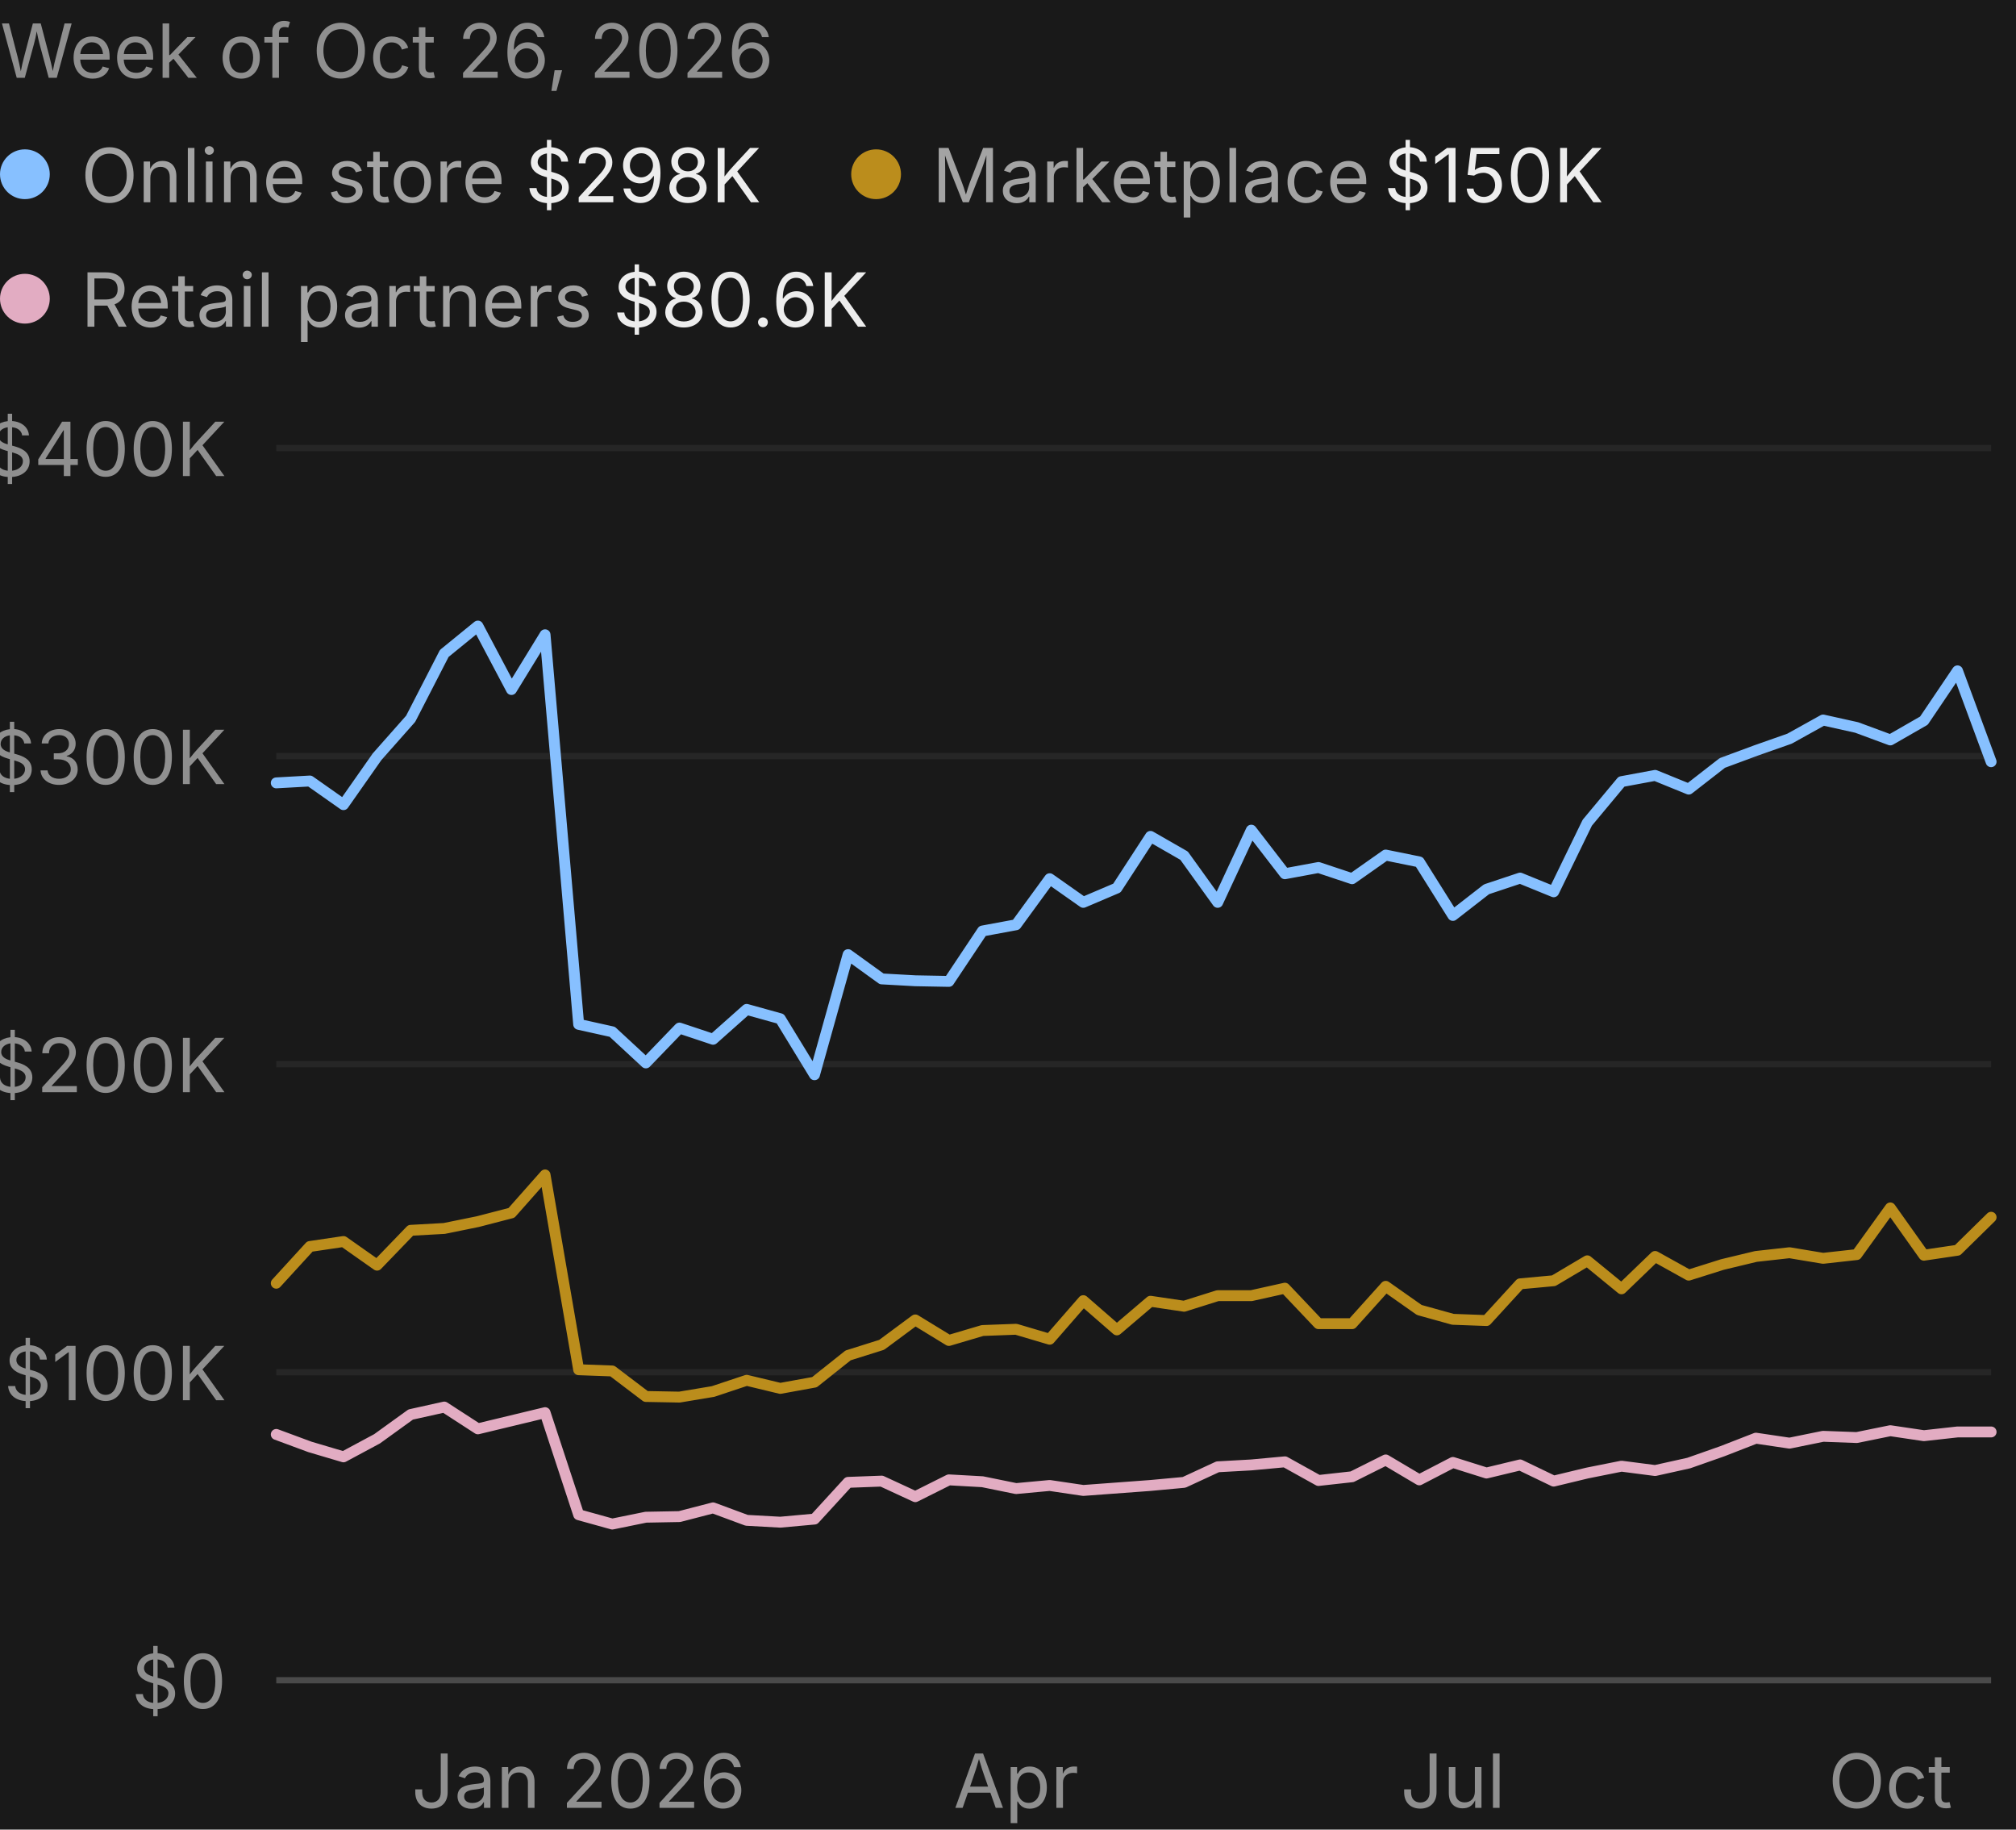
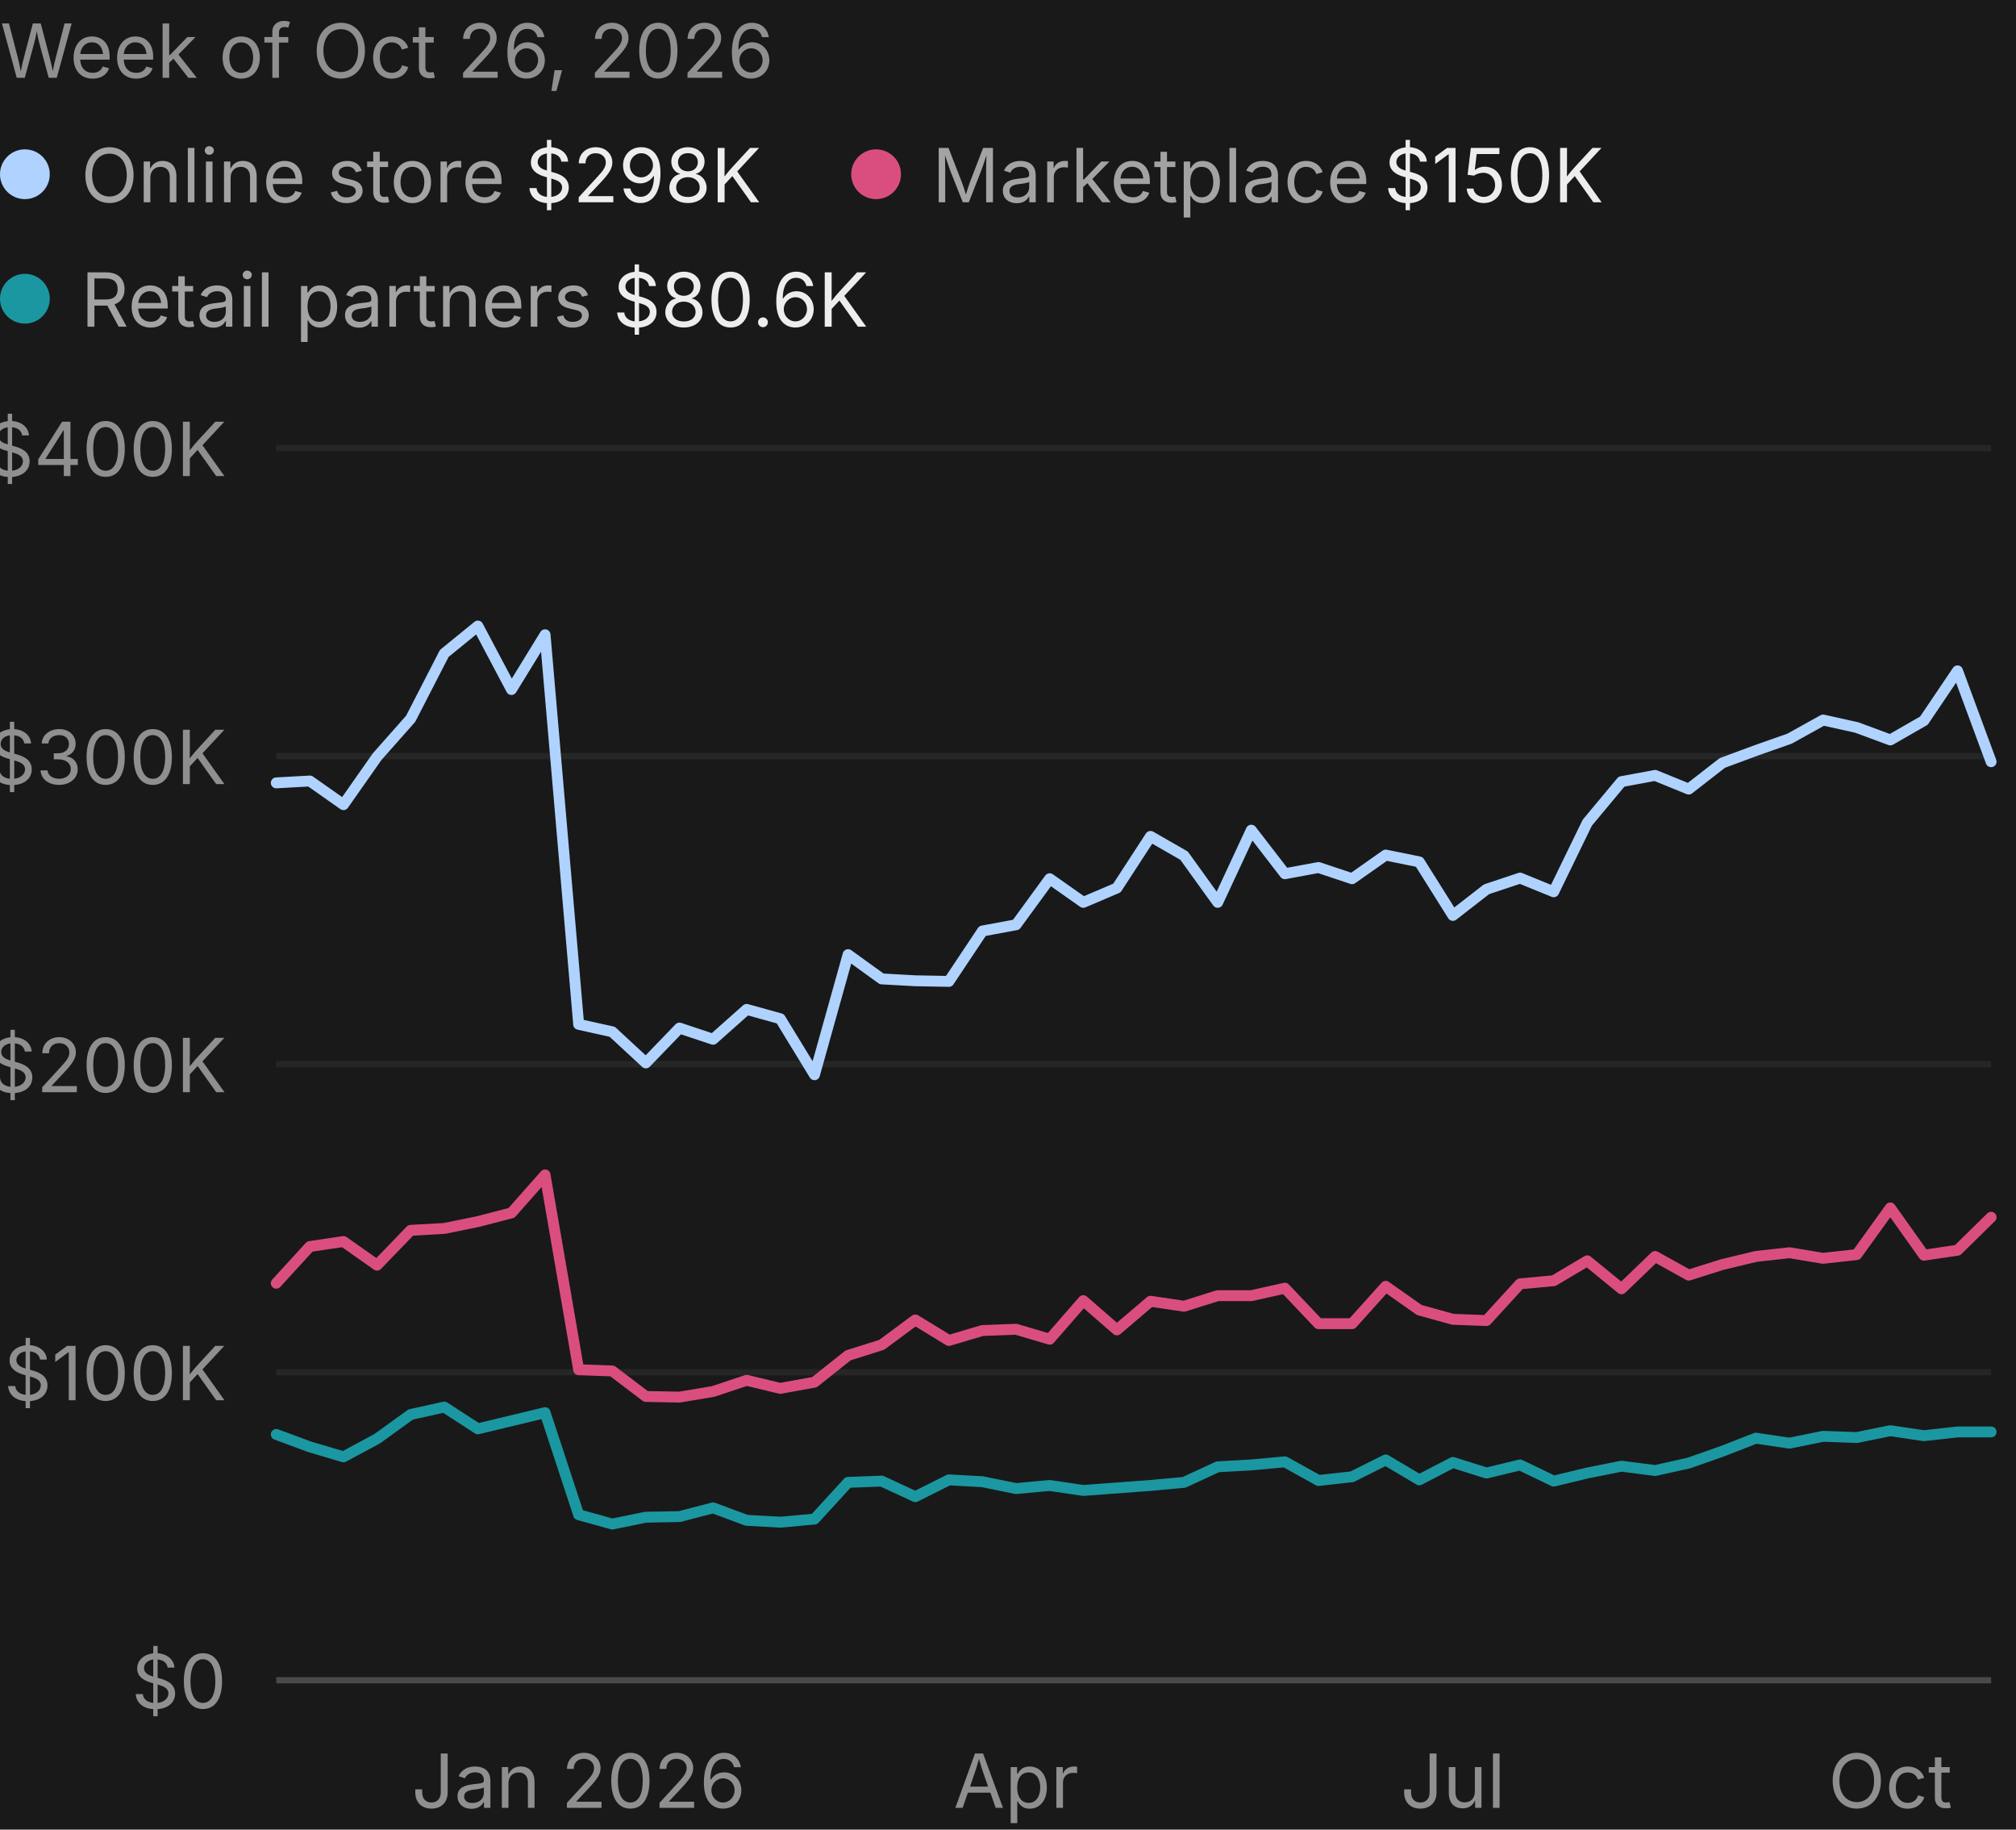
<svg xmlns="http://www.w3.org/2000/svg" font-family="IBM Plex Sans, system-ui, -apple-system, &quot;Segoe UI&quot;, sans-serif" width="324" height="294" viewBox="0 0 324 294" role="img" aria-label="Weekly revenue by channel" data-hm-kind="line" data-hm-x="44.4,320,52" data-hm-y="0,400000,270,72" data-hm-plot="44.4,72,320,270" data-hm-readout="1">
  <rect width="324" height="294" fill="#191919" />
  <g class="hm-readout">
    <text x="0" y="12.5" font-size="12" class="hm-rh" fill="#8f8f8f">Week of Oct 26, 2026</text>
-     <circle cx="4" cy="28" r="4" class="hm-rd-0" fill="#87c0ff" />
+     <circle cx="4" cy="28" r="4" fill="#afd3fe" />
    <text x="13" y="32.5" font-size="12" fill="#a3a3a3">Online store</text>
    <text x="84.4" y="32.5" font-size="12" class="hm-rv hm-rv-0" fill="#ededed">$298K</text>
-     <circle cx="140.8" cy="28" r="4" class="hm-rd-1" fill="#bb8d1c" />
+     <circle cx="140.8" cy="28" r="4" fill="#da4e7f" />
    <text x="149.8" y="32.5" font-size="12" fill="#a3a3a3">Marketplace</text>
    <text x="222.4" y="32.5" font-size="12" class="hm-rv hm-rv-1" fill="#ededed">$150K</text>
-     <circle cx="4" cy="48" r="4" class="hm-rd-2" fill="#e2acc2" />
+     <circle cx="4" cy="48" r="4" fill="#1b97a1" />
    <text x="13" y="52.5" font-size="12" fill="#a3a3a3">Retail partners</text>
    <text x="98.5" y="52.5" font-size="12" class="hm-rv hm-rv-2" fill="#ededed">$80.6K</text>
  </g>
  <line x1="44.4" y1="270" x2="320" y2="270" stroke="#4a4a4a" />
  <text x="36.4" y="274.5" font-size="12" text-anchor="end" fill="#8f8f8f">$0</text>
  <line x1="44.4" y1="220.5" x2="320" y2="220.5" stroke="#262626" />
  <text x="36.4" y="225" font-size="12" text-anchor="end" fill="#8f8f8f">$100K</text>
  <line x1="44.4" y1="171" x2="320" y2="171" stroke="#262626" />
  <text x="36.4" y="175.5" font-size="12" text-anchor="end" fill="#8f8f8f">$200K</text>
  <line x1="44.4" y1="121.5" x2="320" y2="121.5" stroke="#262626" />
  <text x="36.4" y="126" font-size="12" text-anchor="end" fill="#8f8f8f">$300K</text>
  <line x1="44.4" y1="72" x2="320" y2="72" stroke="#262626" />
  <text x="36.4" y="76.5" font-size="12" text-anchor="end" fill="#8f8f8f">$400K</text>
-   <path d="M44.4,230.5L49.8,232.5L55.2,234.1L60.6,231.2L66,227.3L71.4,226.1L76.8,229.6L82.2,228.3L87.6,227L93,243.4L98.4,244.9L103.8,243.8L109.2,243.7L114.6,242.3L120,244.3L125.4,244.6L130.9,244.1L136.3,238.2L141.7,238L147.1,240.5L152.5,237.8L157.9,238.1L163.3,239.2L168.7,238.7L174.1,239.5L179.5,239.1L184.9,238.7L190.3,238.2L195.7,235.7L201.1,235.4L206.5,234.9L211.9,237.9L217.3,237.3L222.7,234.6L228.1,237.8L233.5,235L238.9,236.7L244.3,235.4L249.7,238L255.1,236.7L260.6,235.6L266,236.3L271.4,235.1L276.8,233.2L282.2,231.1L287.6,231.9L293,230.8L298.4,231L303.8,229.9L309.2,230.7L314.6,230.1L320,230.1" fill="none" stroke="#e2acc2" stroke-width="1.75" stroke-linejoin="round" stroke-linecap="round" />
-   <path d="M44.4,206.2L49.8,200.3L55.2,199.5L60.6,203.3L66,197.7L71.4,197.4L76.8,196.3L82.2,194.9L87.6,188.8L93,220.1L98.4,220.3L103.8,224.4L109.2,224.5L114.6,223.6L120,221.8L125.4,223.1L130.9,222.1L136.3,217.8L141.7,216.1L147.1,212.1L152.5,215.4L157.9,213.8L163.3,213.6L168.7,215.2L174.1,209L179.5,213.7L184.9,209.1L190.3,209.9L195.7,208.2L201.1,208.2L206.5,207L211.9,212.7L217.3,212.7L222.7,206.7L228.1,210.5L233.5,212L238.9,212.2L244.3,206.3L249.7,205.8L255.1,202.6L260.6,207.1L266,201.9L271.4,204.9L276.8,203.2L282.2,201.9L287.6,201.3L293,202.2L298.4,201.6L303.8,194.1L309.2,201.7L314.6,200.9L320,195.6" fill="none" stroke="#bb8d1c" stroke-width="1.75" stroke-linejoin="round" stroke-linecap="round" />
-   <path d="M44.4,125.8L49.8,125.5L55.2,129.3L60.6,121.6L66,115.5L71.4,105L76.8,100.6L82.2,110.8L87.6,102L93,164.6L98.4,165.8L103.8,170.8L109.2,165.2L114.6,167L120,162.2L125.4,163.7L130.9,172.7L136.3,153.4L141.7,157.3L147.1,157.6L152.5,157.7L157.9,149.6L163.3,148.6L168.7,141.2L174.1,145L179.5,142.7L184.9,134.4L190.3,137.5L195.7,145L201.1,133.4L206.5,140.4L211.9,139.4L217.3,141.2L222.7,137.4L228.1,138.5L233.5,147.1L238.9,142.9L244.3,141.1L249.7,143.3L255.1,132.2L260.6,125.6L266,124.6L271.4,126.8L276.8,122.6L282.2,120.6L287.6,118.7L293,115.7L298.4,116.9L303.8,118.9L309.2,115.8L314.6,107.8L320,122.4" fill="none" stroke="#87c0ff" stroke-width="1.75" stroke-linejoin="round" stroke-linecap="round" />
+   <path d="M44.4,230.5L49.8,232.5L55.2,234.1L60.6,231.2L66,227.3L71.4,226.1L76.8,229.6L82.2,228.3L87.6,227L93,243.4L98.4,244.9L103.8,243.8L109.2,243.7L114.6,242.3L120,244.3L125.4,244.6L130.9,244.1L136.3,238.2L141.7,238L147.1,240.5L152.5,237.8L157.9,238.1L163.3,239.2L168.7,238.7L174.1,239.5L179.5,239.1L184.9,238.7L190.3,238.2L195.7,235.7L201.1,235.4L206.5,234.9L211.9,237.9L217.3,237.3L222.7,234.6L228.1,237.8L233.5,235L238.9,236.7L244.3,235.4L249.7,238L255.1,236.7L260.6,235.6L266,236.3L271.4,235.1L276.8,233.2L282.2,231.1L287.6,231.9L293,230.8L298.4,231L303.8,229.9L309.2,230.7L314.6,230.1L320,230.1" fill="none" stroke="#1b97a1" stroke-width="1.75" stroke-linejoin="round" stroke-linecap="round" />
+   <path d="M44.4,206.2L49.8,200.3L55.2,199.5L60.6,203.3L66,197.7L71.4,197.4L76.8,196.3L82.2,194.9L87.6,188.8L93,220.1L98.4,220.3L103.8,224.4L109.2,224.5L114.6,223.6L120,221.8L125.4,223.1L130.9,222.1L136.3,217.8L141.7,216.1L147.1,212.1L152.5,215.4L157.9,213.8L163.3,213.6L168.7,215.2L174.1,209L179.5,213.7L184.9,209.1L190.3,209.9L195.7,208.2L201.1,208.2L206.5,207L211.9,212.7L217.3,212.7L222.7,206.7L228.1,210.5L233.5,212L238.9,212.2L244.3,206.3L249.7,205.8L255.1,202.6L260.6,207.1L266,201.9L271.4,204.9L276.8,203.2L282.2,201.9L287.6,201.3L293,202.2L298.4,201.6L303.8,194.1L309.2,201.7L314.6,200.9L320,195.6" fill="none" stroke="#da4e7f" stroke-width="1.75" stroke-linejoin="round" stroke-linecap="round" />
+   <path d="M44.4,125.8L49.8,125.5L55.2,129.3L60.6,121.6L66,115.5L71.4,105L76.8,100.6L82.2,110.8L87.6,102L93,164.6L98.4,165.8L103.8,170.8L109.2,165.2L114.6,167L120,162.2L125.4,163.7L130.9,172.7L136.3,153.4L141.7,157.3L147.1,157.6L152.5,157.7L157.9,149.6L163.3,148.6L168.7,141.2L174.1,145L179.5,142.7L184.9,134.4L190.3,137.5L195.7,145L201.1,133.4L206.5,140.4L211.9,139.4L217.3,141.2L222.7,137.4L228.1,138.5L233.5,147.1L238.9,142.9L244.3,141.1L249.7,143.3L255.1,132.2L260.6,125.6L266,124.6L271.4,126.8L276.8,122.6L282.2,120.6L287.6,118.7L293,115.7L298.4,116.9L303.8,118.9L309.2,115.8L314.6,107.8L320,122.4" fill="none" stroke="#afd3fe" stroke-width="1.75" stroke-linejoin="round" stroke-linecap="round" />
  <text x="93" y="290.5" font-size="12" text-anchor="middle" fill="#8f8f8f">Jan 2026</text>
  <text x="163.3" y="290.5" font-size="12" text-anchor="middle" fill="#8f8f8f">Apr</text>
  <text x="233.5" y="290.5" font-size="12" text-anchor="middle" fill="#8f8f8f">Jul</text>
  <text x="303.8" y="290.5" font-size="12" text-anchor="middle" fill="#8f8f8f">Oct</text>
</svg>
